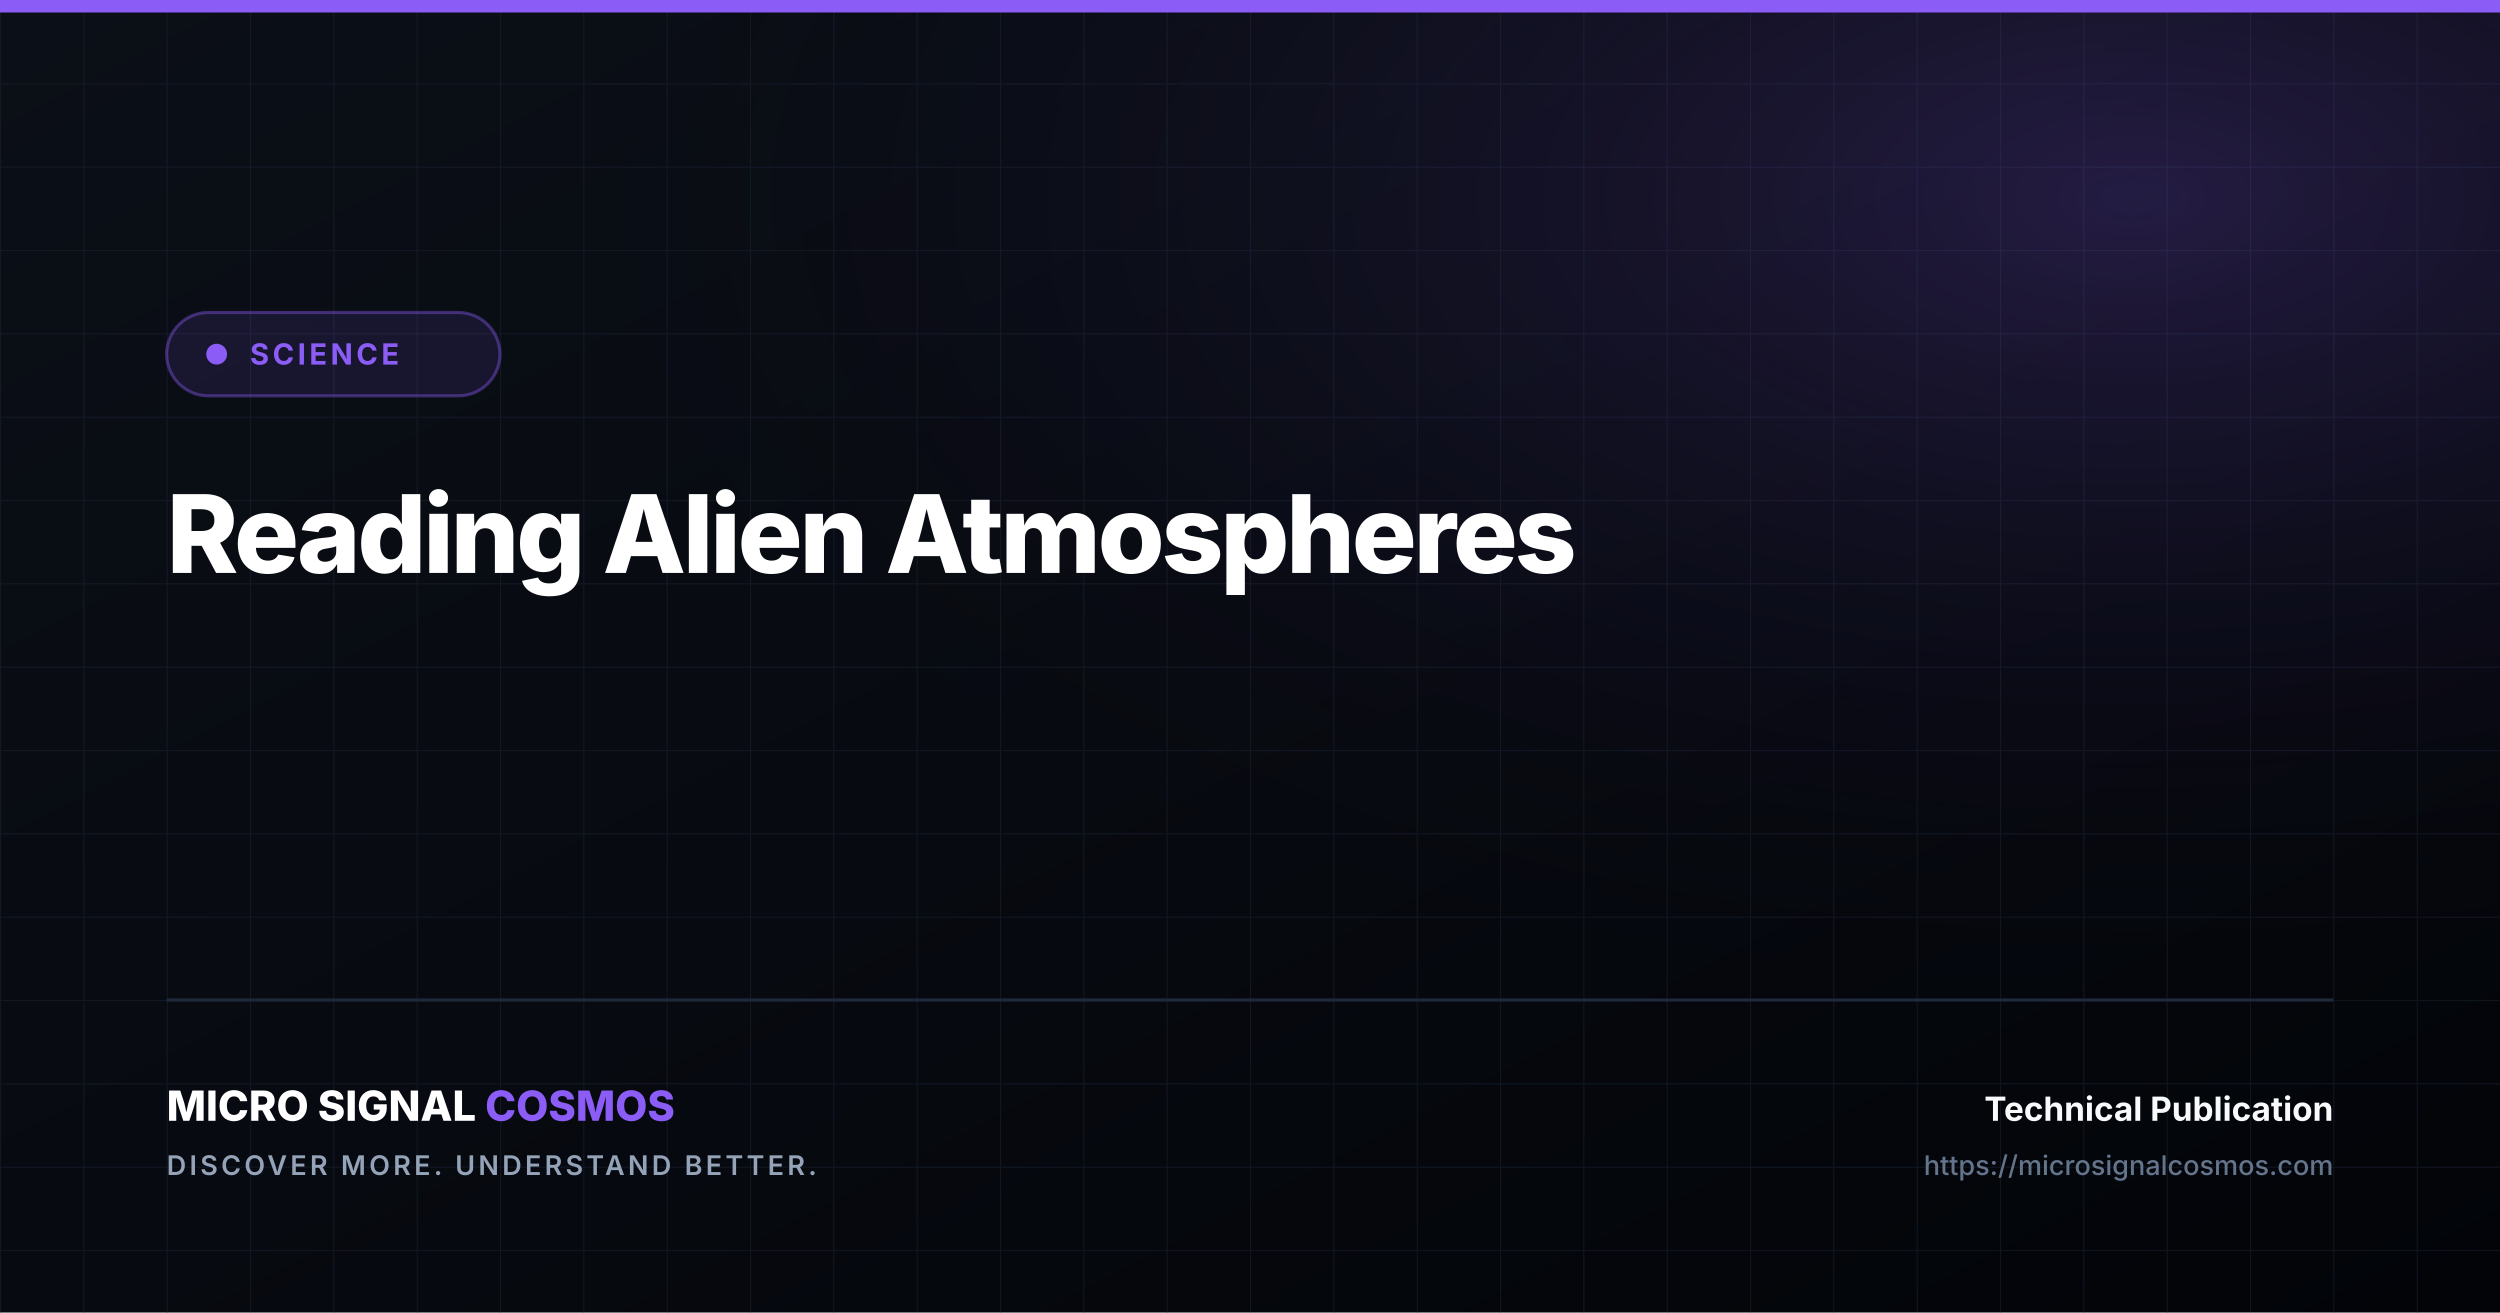
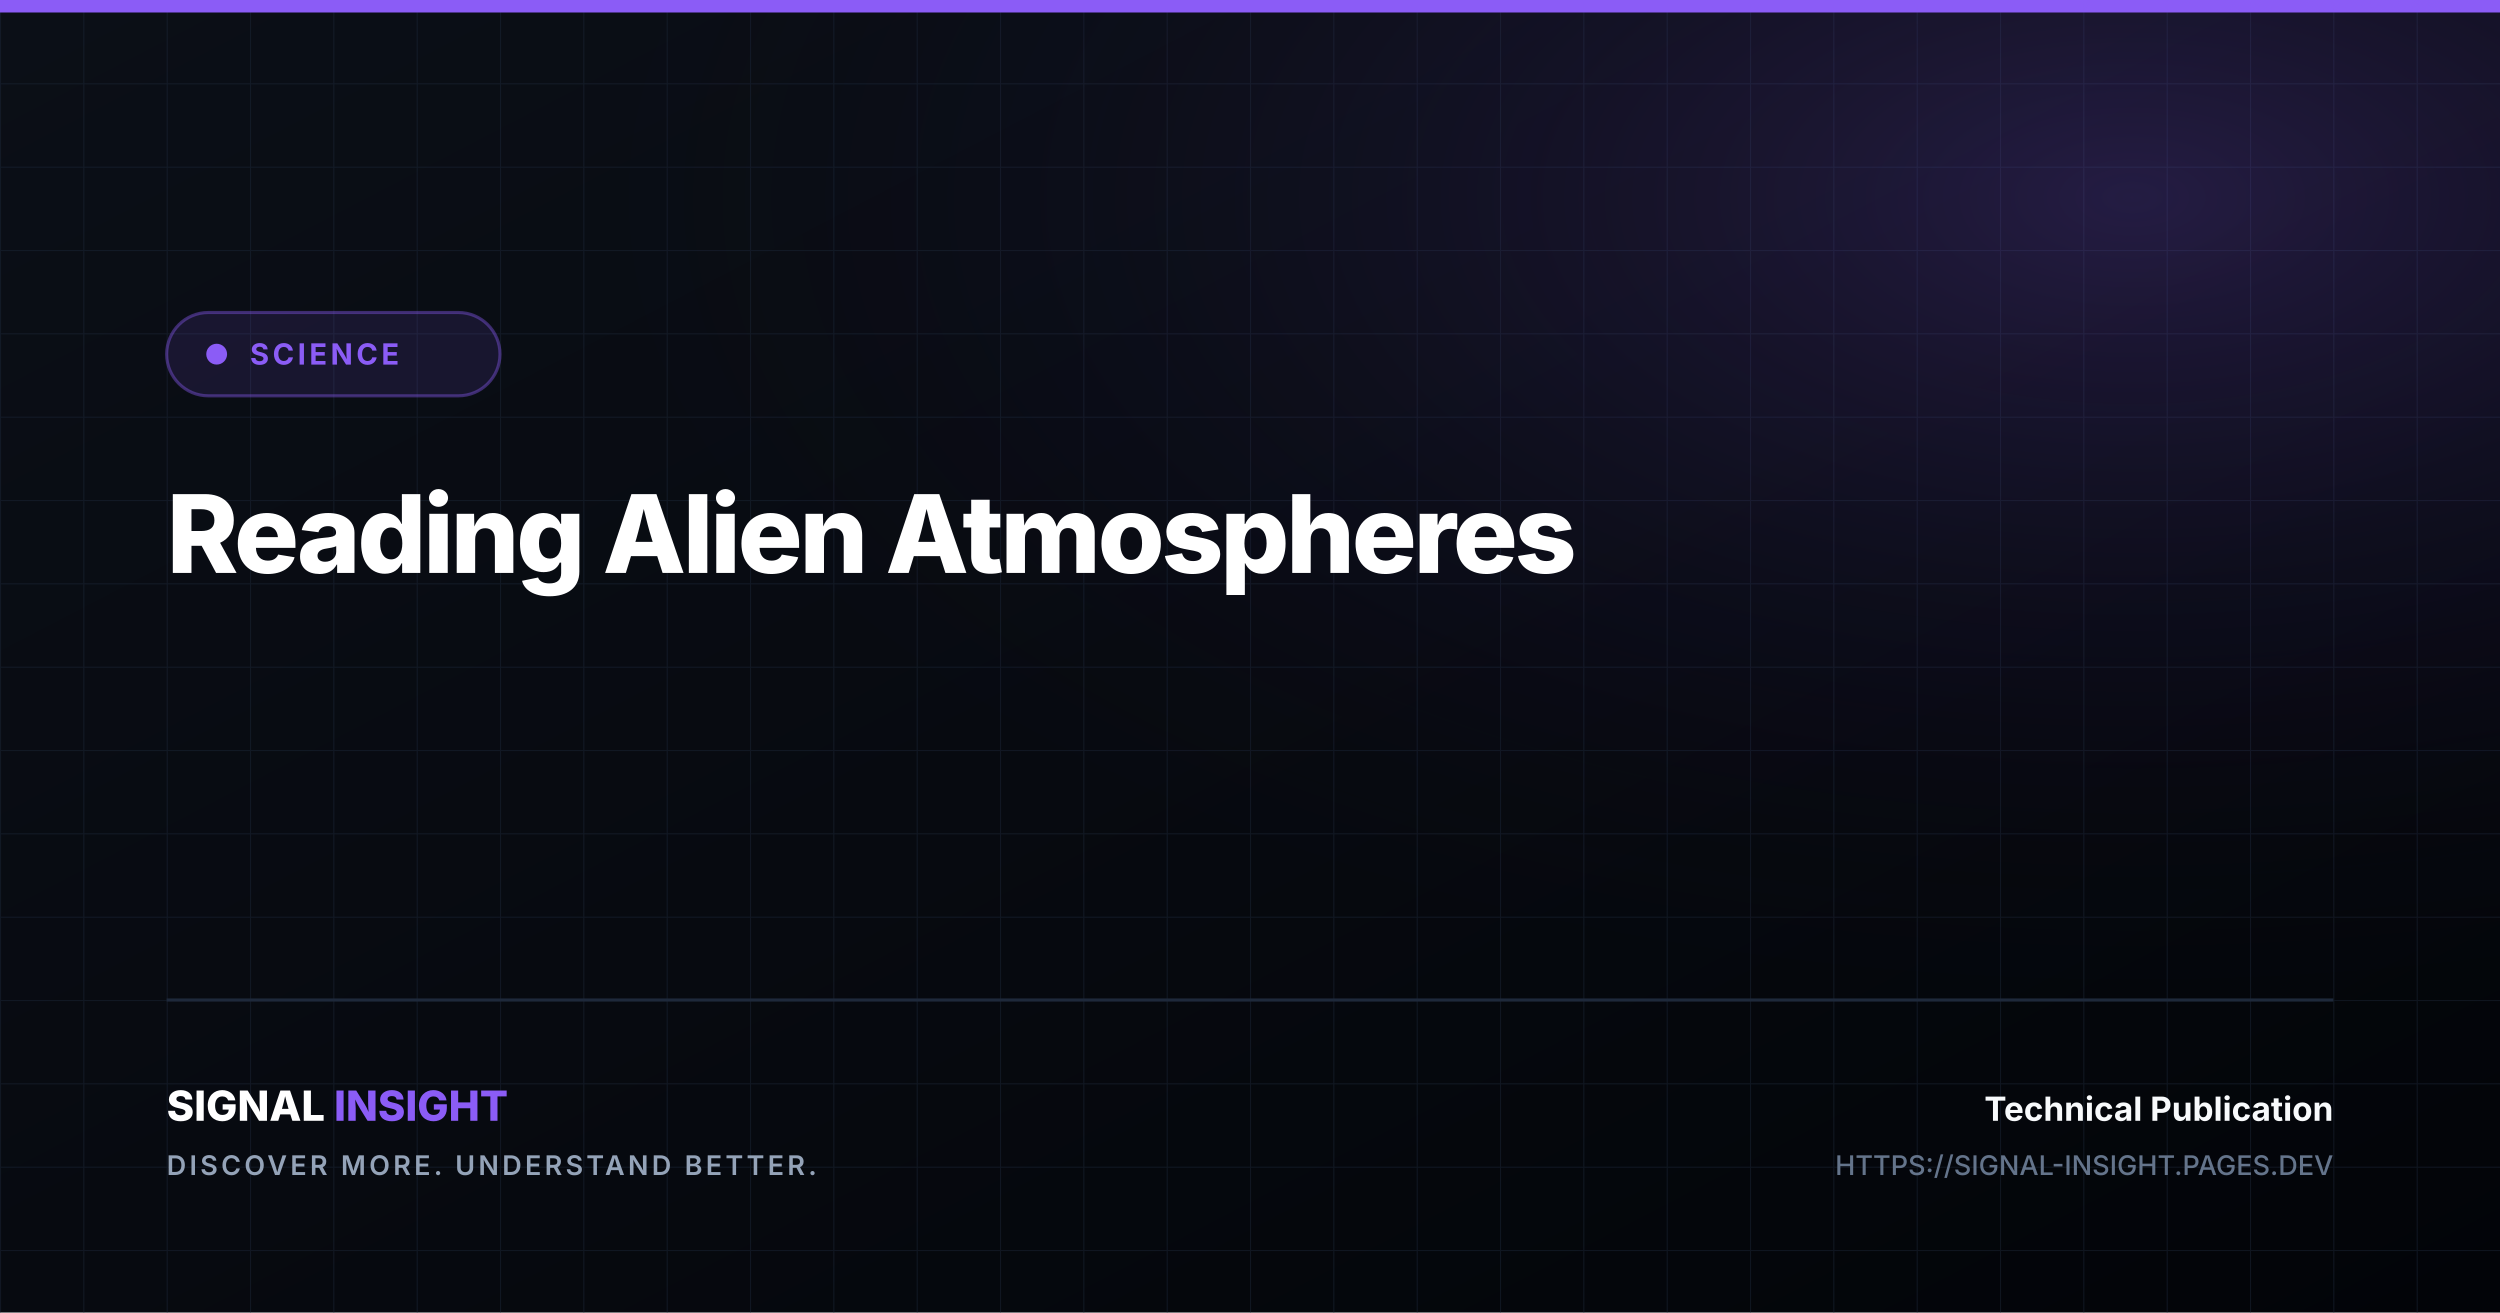
<svg xmlns="http://www.w3.org/2000/svg" viewBox="0 0 1200 630" width="1200" height="630">
  <defs>
    <linearGradient id="bg-grad-og-reading-alien-atmospheres.svg" x1="0%" y1="0%" x2="100%" y2="100%">
      <stop offset="0%" stop-color="#0b0f17" />
      <stop offset="50%" stop-color="#070a10" />
      <stop offset="100%" stop-color="#020408" />
    </linearGradient>
    <radialGradient id="glow-og-reading-alien-atmospheres.svg" cx="85%" cy="15%" r="65%">
      <stop offset="0%" stop-color="#8b5cf6" stop-opacity="0.22" />
      <stop offset="100%" stop-color="#020408" stop-opacity="0" />
    </radialGradient>
    <pattern id="grid-og-reading-alien-atmospheres.svg" width="40" height="40" patternUnits="userSpaceOnUse">
      <path d="M 40 0 L 0 0 0 40" fill="none" stroke="#1e293b" stroke-width="1" stroke-opacity="0.45" />
    </pattern>
  </defs>
  <rect width="1200" height="630" fill="url(#bg-grad-og-reading-alien-atmospheres.svg)" />
  <rect width="1200" height="630" fill="url(#grid-og-reading-alien-atmospheres.svg)" />
  <rect width="1200" height="630" fill="url(#glow-og-reading-alien-atmospheres.svg)" />
  <rect x="0" y="0" width="1200" height="6" fill="#8b5cf6" />
  <g transform="translate(80, 150)">
    <rect width="160" height="40" rx="20" fill="#8b5cf6" fill-opacity="0.12" stroke="#8b5cf6" stroke-opacity="0.4" stroke-width="1.5" />
    <circle cx="24" cy="20" r="5" fill="#8b5cf6" />
    <text x="40" y="25" font-family="Inter, -apple-system, BlinkMacSystemFont, 'Segoe UI', Roboto, sans-serif" font-size="14" font-weight="700" fill="#8b5cf6" letter-spacing="0.12em">SCIENCE</text>
  </g>
  <g>
    <text x="80" y="275" font-family="Inter, -apple-system, BlinkMacSystemFont, 'Segoe UI', Roboto, sans-serif" font-size="52" font-weight="800" fill="#FFFFFF" letter-spacing="-0.03em">Reading Alien Atmospheres</text>
  </g>
  <line x1="80" y1="480" x2="1120" y2="480" stroke="#1e293b" stroke-width="1.5" />
  <g transform="translate(80, 538)">
-     <text x="0" y="0" font-family="Inter, -apple-system, BlinkMacSystemFont, 'Segoe UI', Roboto, sans-serif" font-size="20" font-weight="800" fill="#FFFFFF">MICRO SIGNAL <tspan fill="#8b5cf6">COSMOS</tspan>
+     <text x="0" y="0" font-family="Inter, -apple-system, BlinkMacSystemFont, 'Segoe UI', Roboto, sans-serif" font-size="20" font-weight="800" fill="#FFFFFF">SIGNAL <tspan fill="#8b5cf6">INSIGHT</tspan>
    </text>
    <text x="0" y="26" font-family="Inter, -apple-system, BlinkMacSystemFont, 'Segoe UI', Roboto, sans-serif" font-size="13" font-weight="600" fill="#94a3b8" letter-spacing="0.12em">DISCOVER MORE. UNDERSTAND BETTER.</text>
    <text x="1040" y="0" text-anchor="end" font-family="Inter, -apple-system, BlinkMacSystemFont, 'Segoe UI', Roboto, sans-serif" font-size="16" font-weight="700" fill="#f8fafc">Technical Publication</text>
-     <text x="1040" y="26" text-anchor="end" font-family="Inter, -apple-system, BlinkMacSystemFont, 'Segoe UI', Roboto, sans-serif" font-size="13" font-weight="500" fill="#64748b">https://microsignalcosmos.com</text>
+     <text x="1040" y="26" text-anchor="end" font-family="Inter, -apple-system, BlinkMacSystemFont, 'Segoe UI', Roboto, sans-serif" font-size="13" font-weight="500" fill="#64748b">HTTPS://SIGNAL-INSIGHT.PAGES.DEV</text>
  </g>
</svg>
